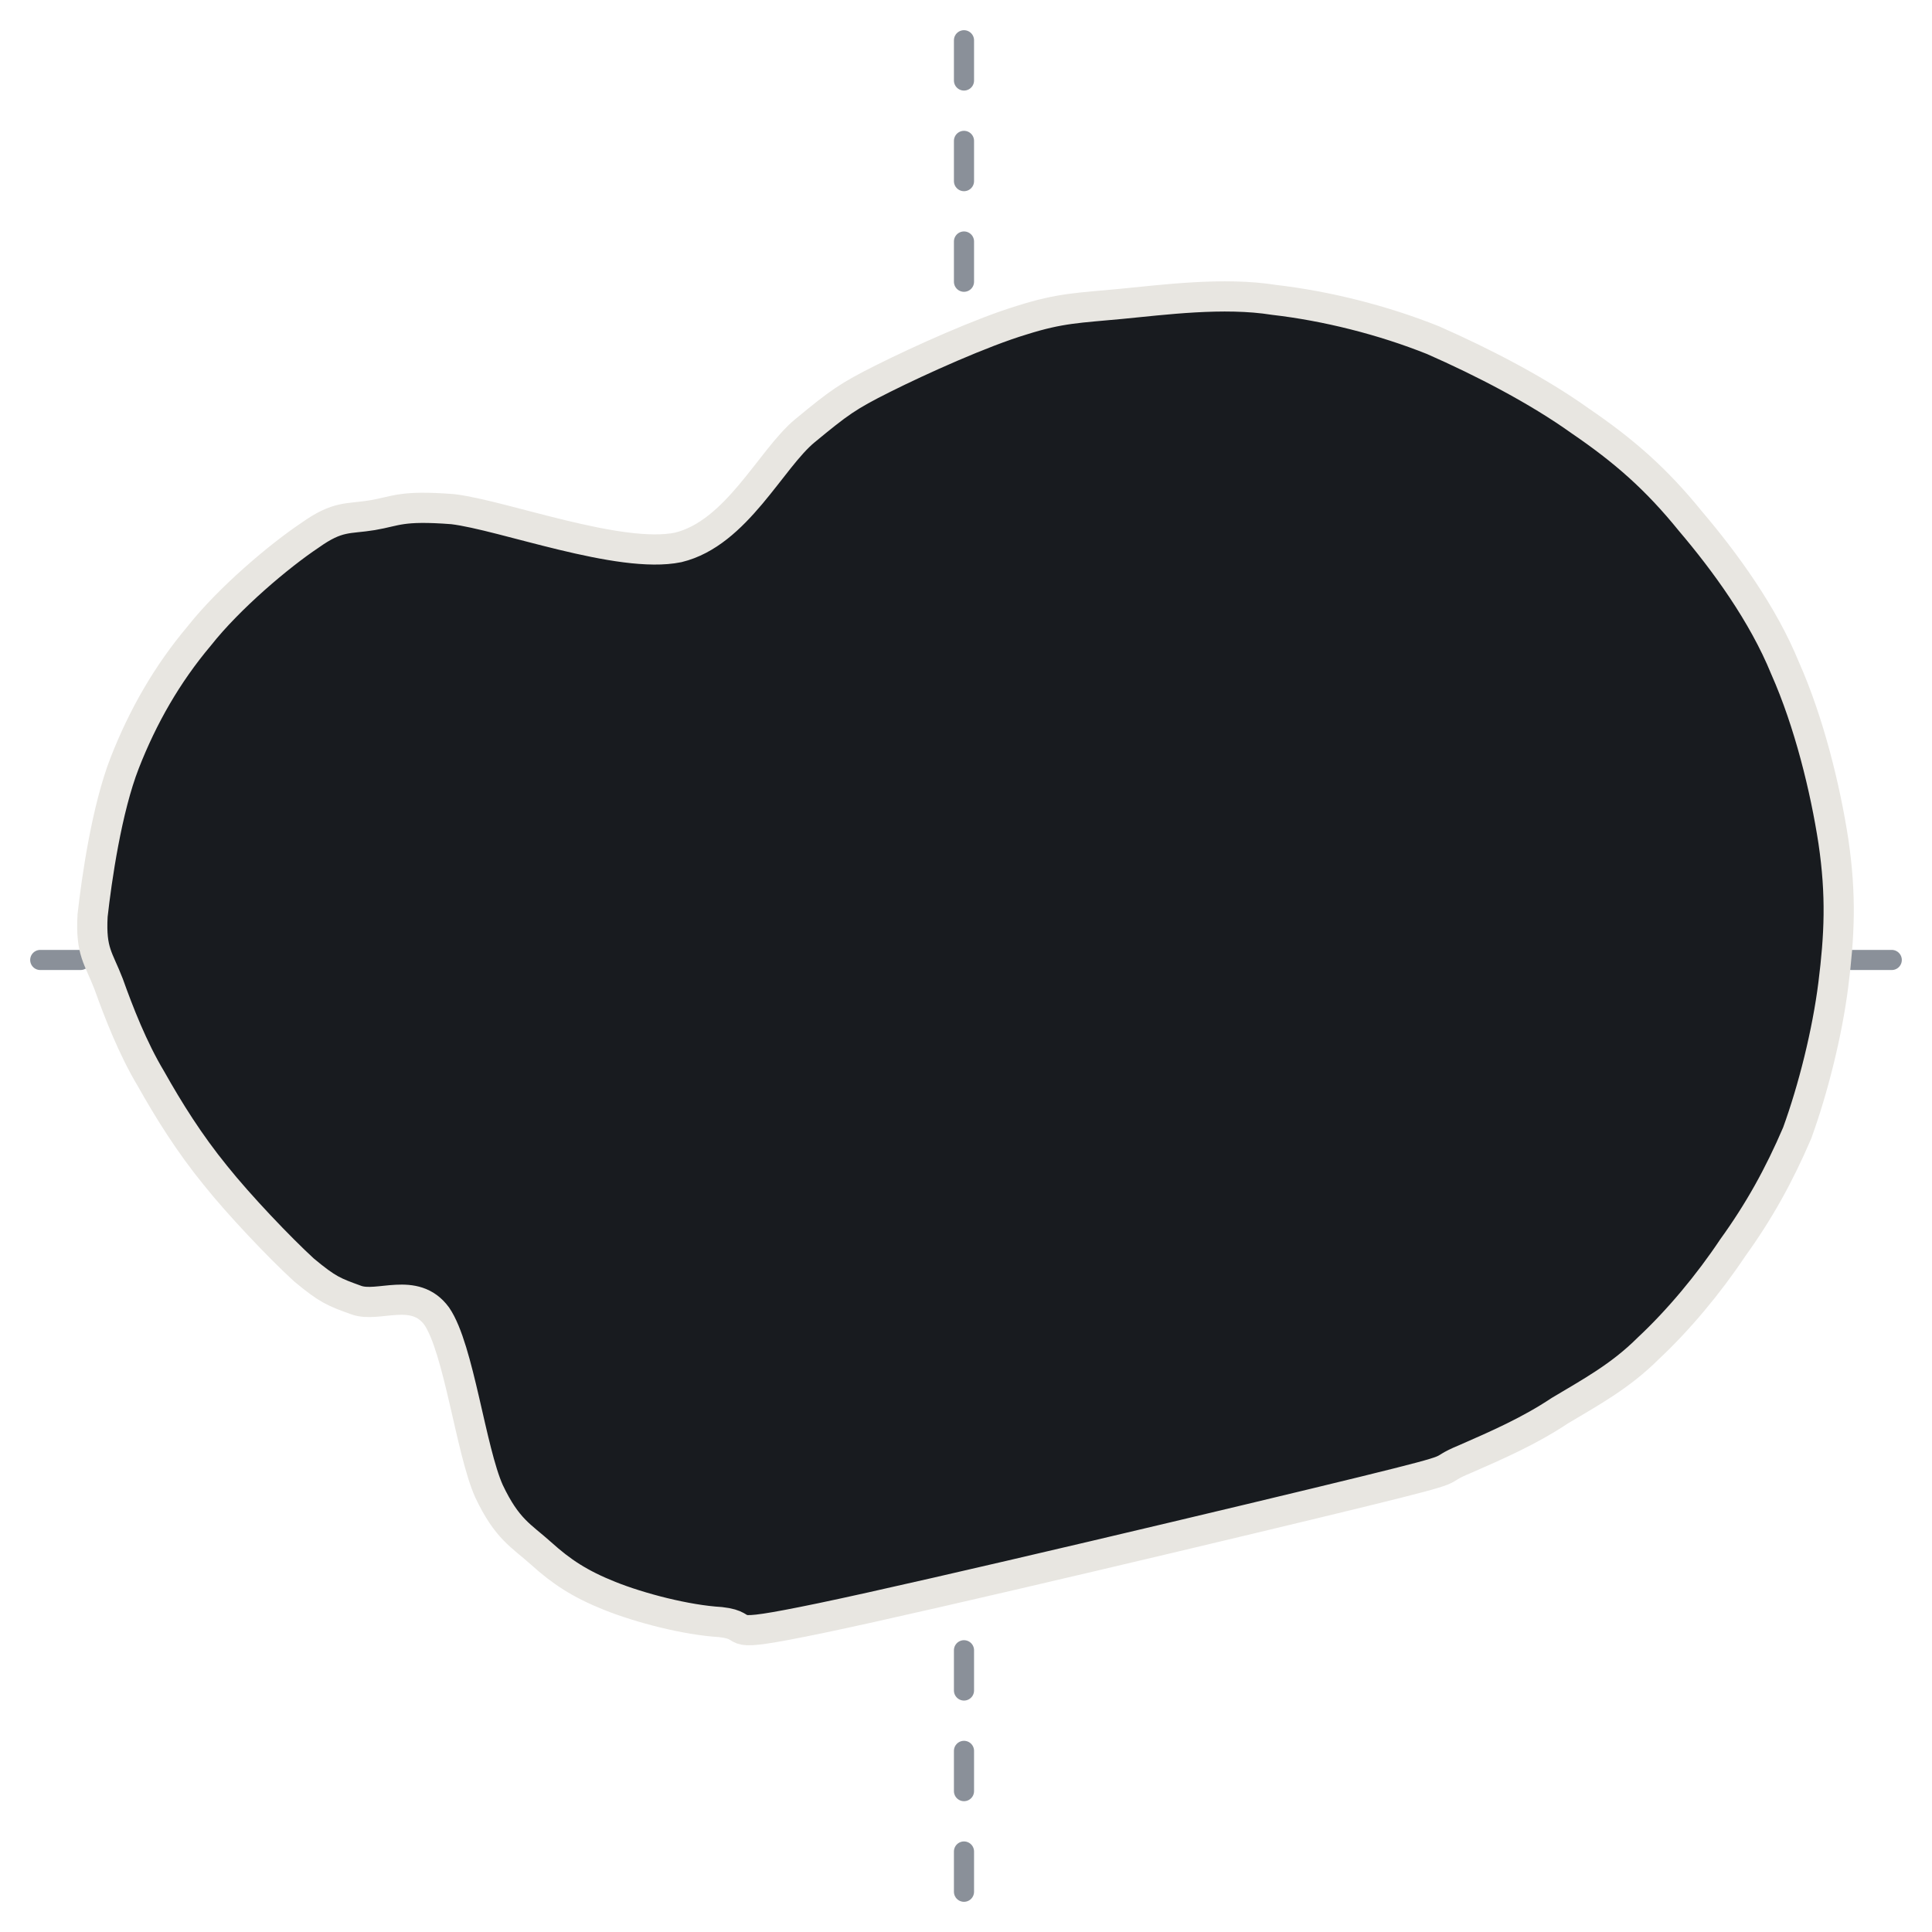
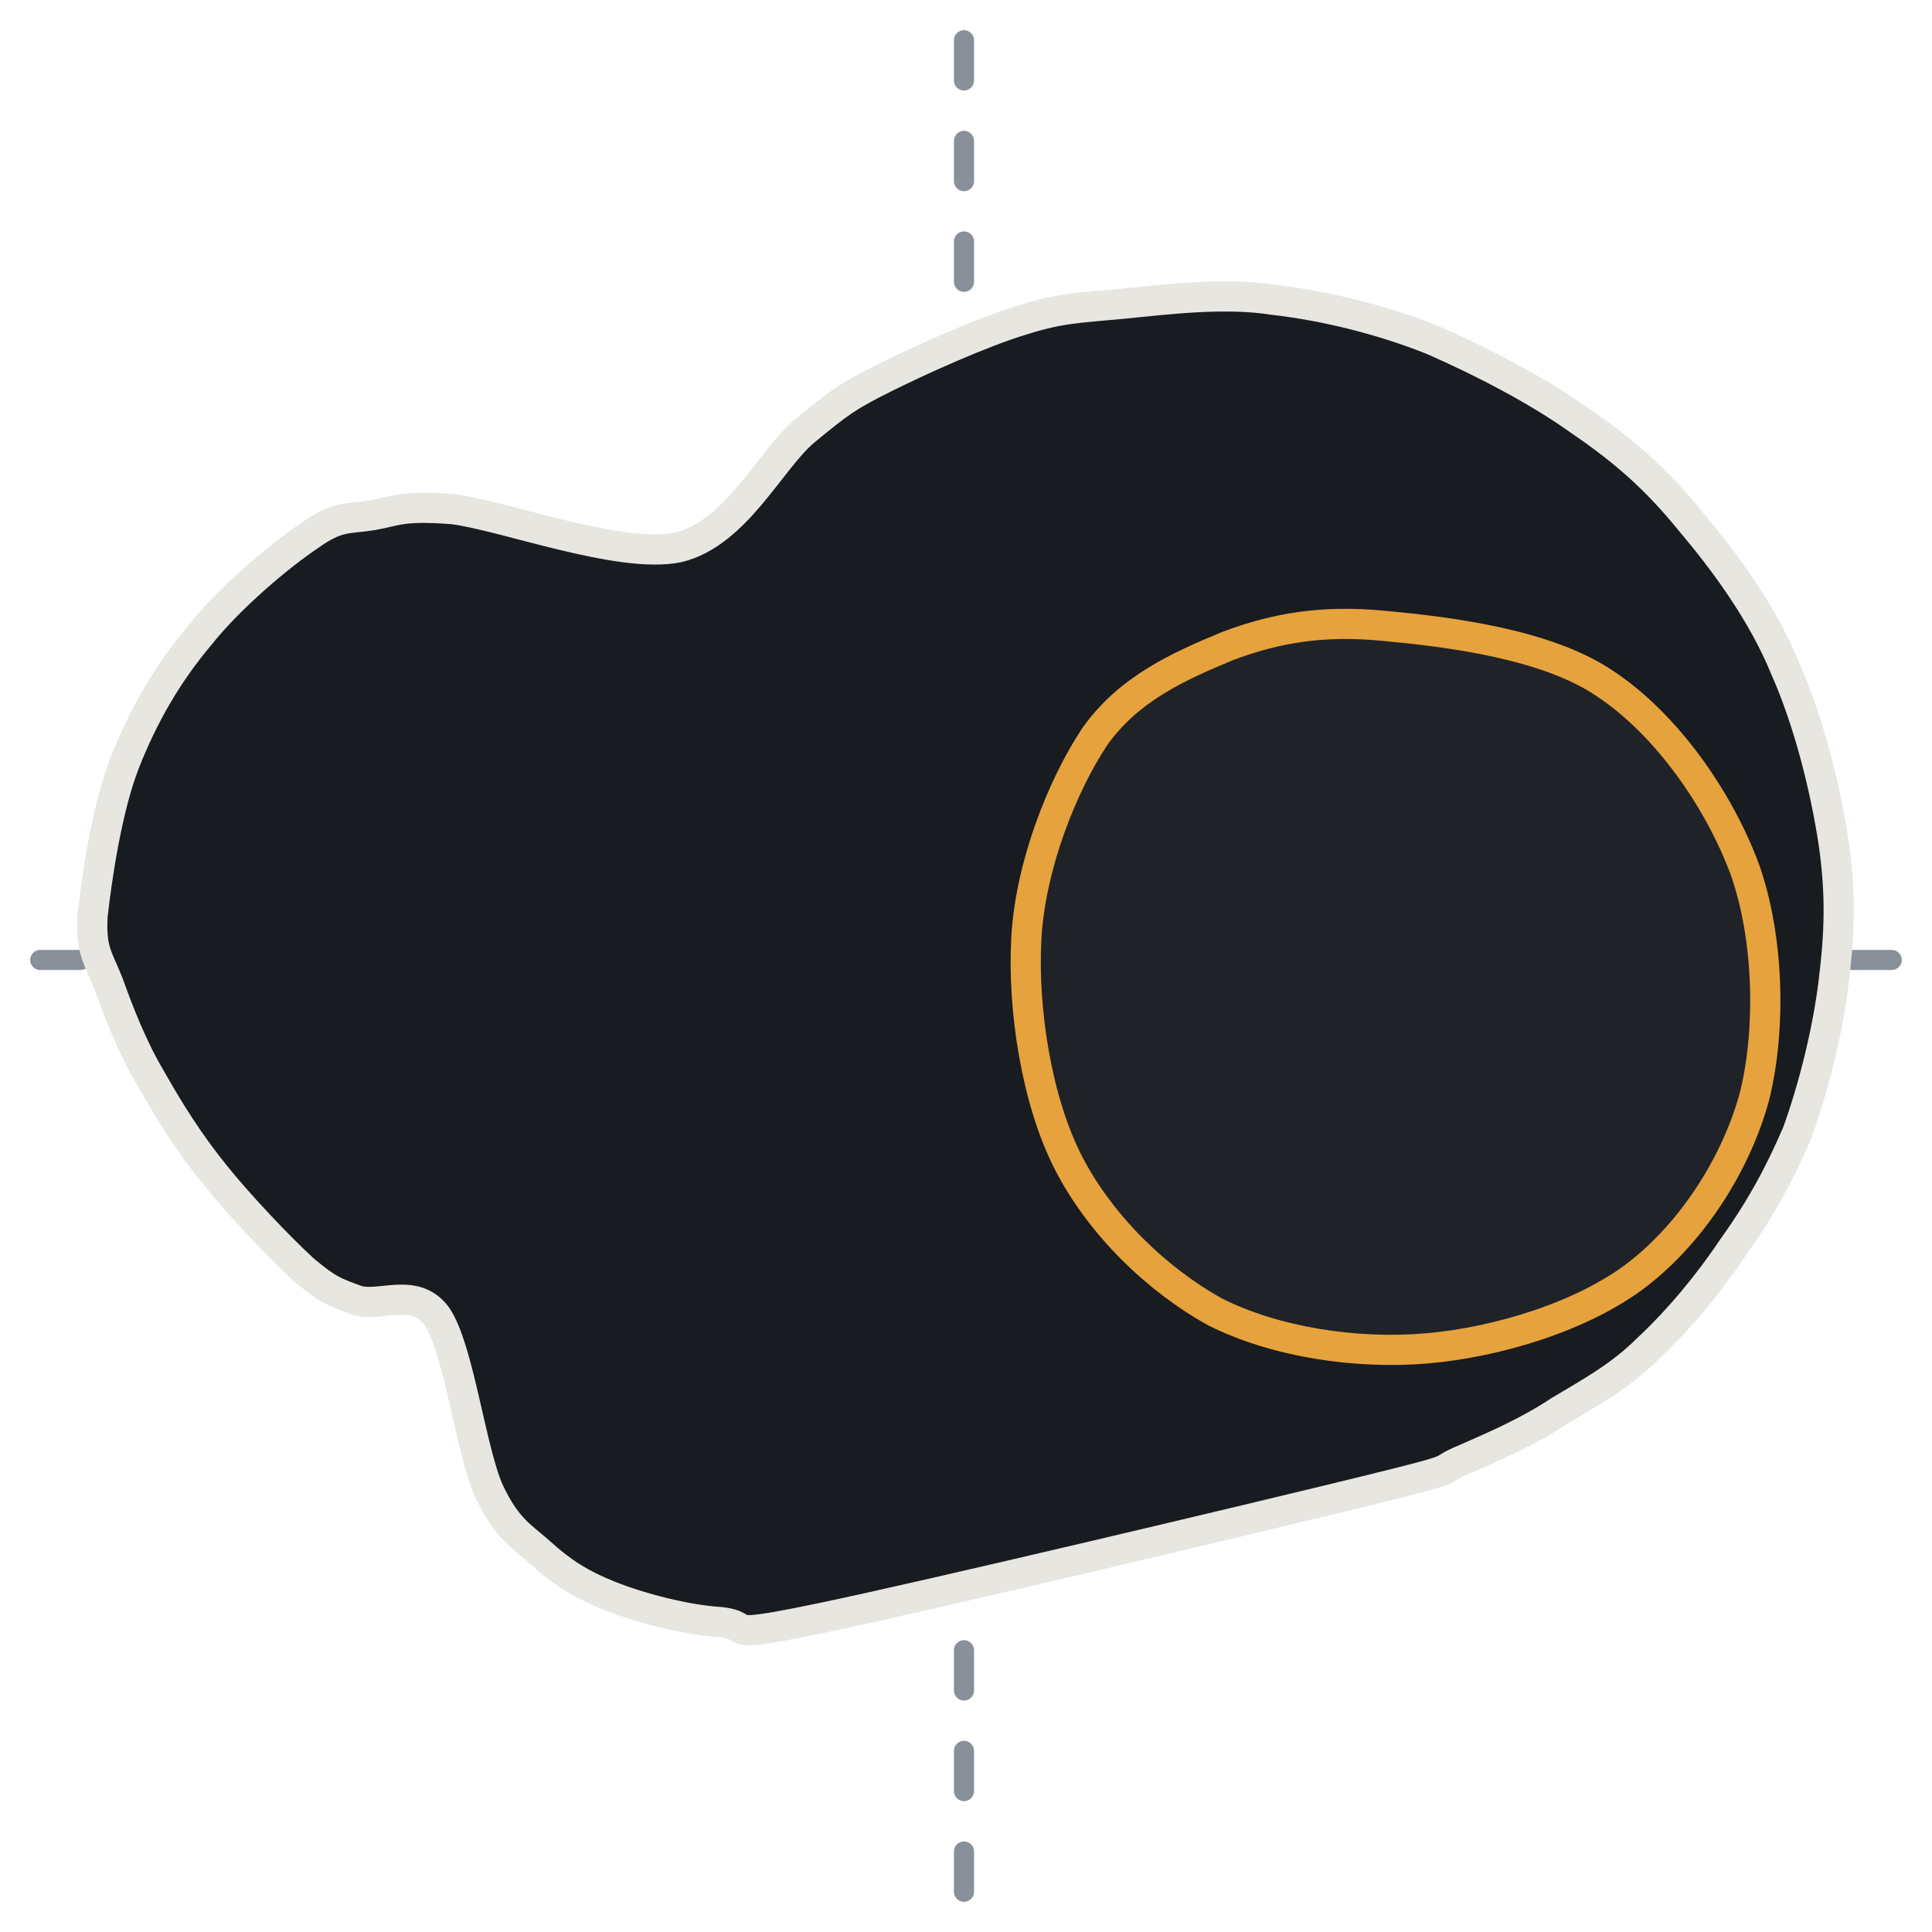
<svg xmlns="http://www.w3.org/2000/svg" viewBox="0 0 96 96" width="96" height="96" role="img" aria-label="Jabra Elite 85t left earbud">
  <path d="M47.9 2.0L47.9 4.0M47.9 7.0L47.9 9.0M47.9 12.0L47.9 14.0M47.9 17.0L47.9 19.0M47.9 22.0L47.9 24.0M47.9 27.0L47.9 29.0M47.9 32.0L47.9 34.0M47.9 37.0L47.9 39.0M47.9 42.0L47.9 44.0M47.9 47.0L47.9 49.0M47.9 52.0L47.9 54.0M47.9 57.0L47.9 59.0M47.9 62.0L47.9 64.0M47.9 67.0L47.9 69.0M47.9 72.0L47.9 74.0M47.9 77.0L47.9 79.0M47.9 82.0L47.9 84.0M47.9 87.0L47.9 89.0M47.9 92.0L47.9 94.0M2.0 47.7L4.0 47.7M7.0 47.7L9.0 47.7M12.0 47.7L14.0 47.7M17.0 47.7L19.0 47.7M22.0 47.7L24.0 47.7M27.0 47.7L29.0 47.7M32.0 47.7L34.0 47.7M37.0 47.7L39.0 47.7M42.0 47.7L44.0 47.7M47.0 47.7L49.0 47.7M52.0 47.7L54.0 47.7M57.0 47.7L59.0 47.7M62.0 47.7L64.0 47.7M67.0 47.7L69.0 47.7M72.0 47.7L74.0 47.7M77.0 47.7L79.0 47.7M82.0 47.7L84.0 47.7M87.0 47.7L89.0 47.7M92.0 47.7L94.0 47.7" fill="none" stroke="#8A9099" stroke-width="1.0" stroke-linecap="round" stroke-linejoin="round" />
  <path d="M55.7 15.1C57.8 14.9 60.8 14.5 63.3 14.9C65.9 15.2 68.7 15.9 71.2 16.9C73.7 18.0 76.4 19.4 78.5 20.9C80.7 22.4 82.3 23.8 84.0 25.9C85.7 27.9 87.6 30.5 88.7 33.2C89.9 35.9 90.7 39.2 91.1 41.8C91.5 44.5 91.4 46.5 91.1 48.9C90.8 51.3 90.1 54.1 89.3 56.3C88.4 58.4 87.4 60.2 86.1 62.0C84.9 63.8 83.4 65.6 81.9 67.0C80.5 68.4 79.0 69.2 77.5 70.1C76.0 71.1 74.4 71.8 72.8 72.5C71.1 73.2 73.1 72.8 67.8 74.1C62.5 75.4 46.1 79.3 40.8 80.4C35.5 81.5 37.6 80.8 35.8 80.6C34.1 80.5 31.8 79.9 30.3 79.3C28.8 78.7 27.9 78.1 26.9 77.2C25.9 76.3 25.2 76.0 24.3 74.1C23.4 72.1 22.8 67.0 21.7 65.4C20.6 63.9 18.8 65.0 17.7 64.6C16.6 64.2 16.3 64.1 15.1 63.1C13.9 62.0 11.9 59.9 10.7 58.4C9.4 56.8 8.4 55.2 7.5 53.6C6.6 52.1 5.9 50.3 5.4 48.9C4.9 47.6 4.5 47.3 4.6 45.5C4.8 43.7 5.3 40.2 6.2 37.9C7.1 35.6 8.3 33.5 9.9 31.6C11.4 29.7 13.9 27.6 15.4 26.6C16.8 25.6 17.3 25.8 18.5 25.6C19.7 25.4 19.9 25.1 22.5 25.3C25.0 25.6 30.8 27.8 33.7 27.2C36.6 26.5 38.3 22.8 40.0 21.4C41.7 20.0 42.1 19.7 43.9 18.8C45.7 17.9 48.8 16.5 50.8 15.9C52.7 15.3 53.6 15.3 55.7 15.1Z" fill="#181B1F" stroke="#E8E6E1" stroke-width="1.5" stroke-linecap="round" stroke-linejoin="round" />
+   <path d="M68.8 31.1C72.0 31.4 76.9 32.0 79.8 34.0C82.8 36.0 85.4 39.7 86.7 43.2C87.9 46.6 88.0 51.1 87.2 54.4C86.3 57.8 84.1 61.2 81.4 63.3C78.7 65.4 74.4 66.7 70.9 67.0C67.4 67.3 63.4 66.7 60.4 65.2C57.5 63.6 54.7 60.9 53.1 57.8C51.5 54.7 50.8 50.1 51.0 46.6C51.2 43.0 52.8 39.0 54.4 36.6C56.1 34.2 58.6 33.1 61.0 32.1C63.4 31.2 65.7 30.8 68.8 31.1Z" fill="#1F2328" stroke="#E6A23C" stroke-width="1.5" stroke-linecap="round" stroke-linejoin="round" />
</svg>
